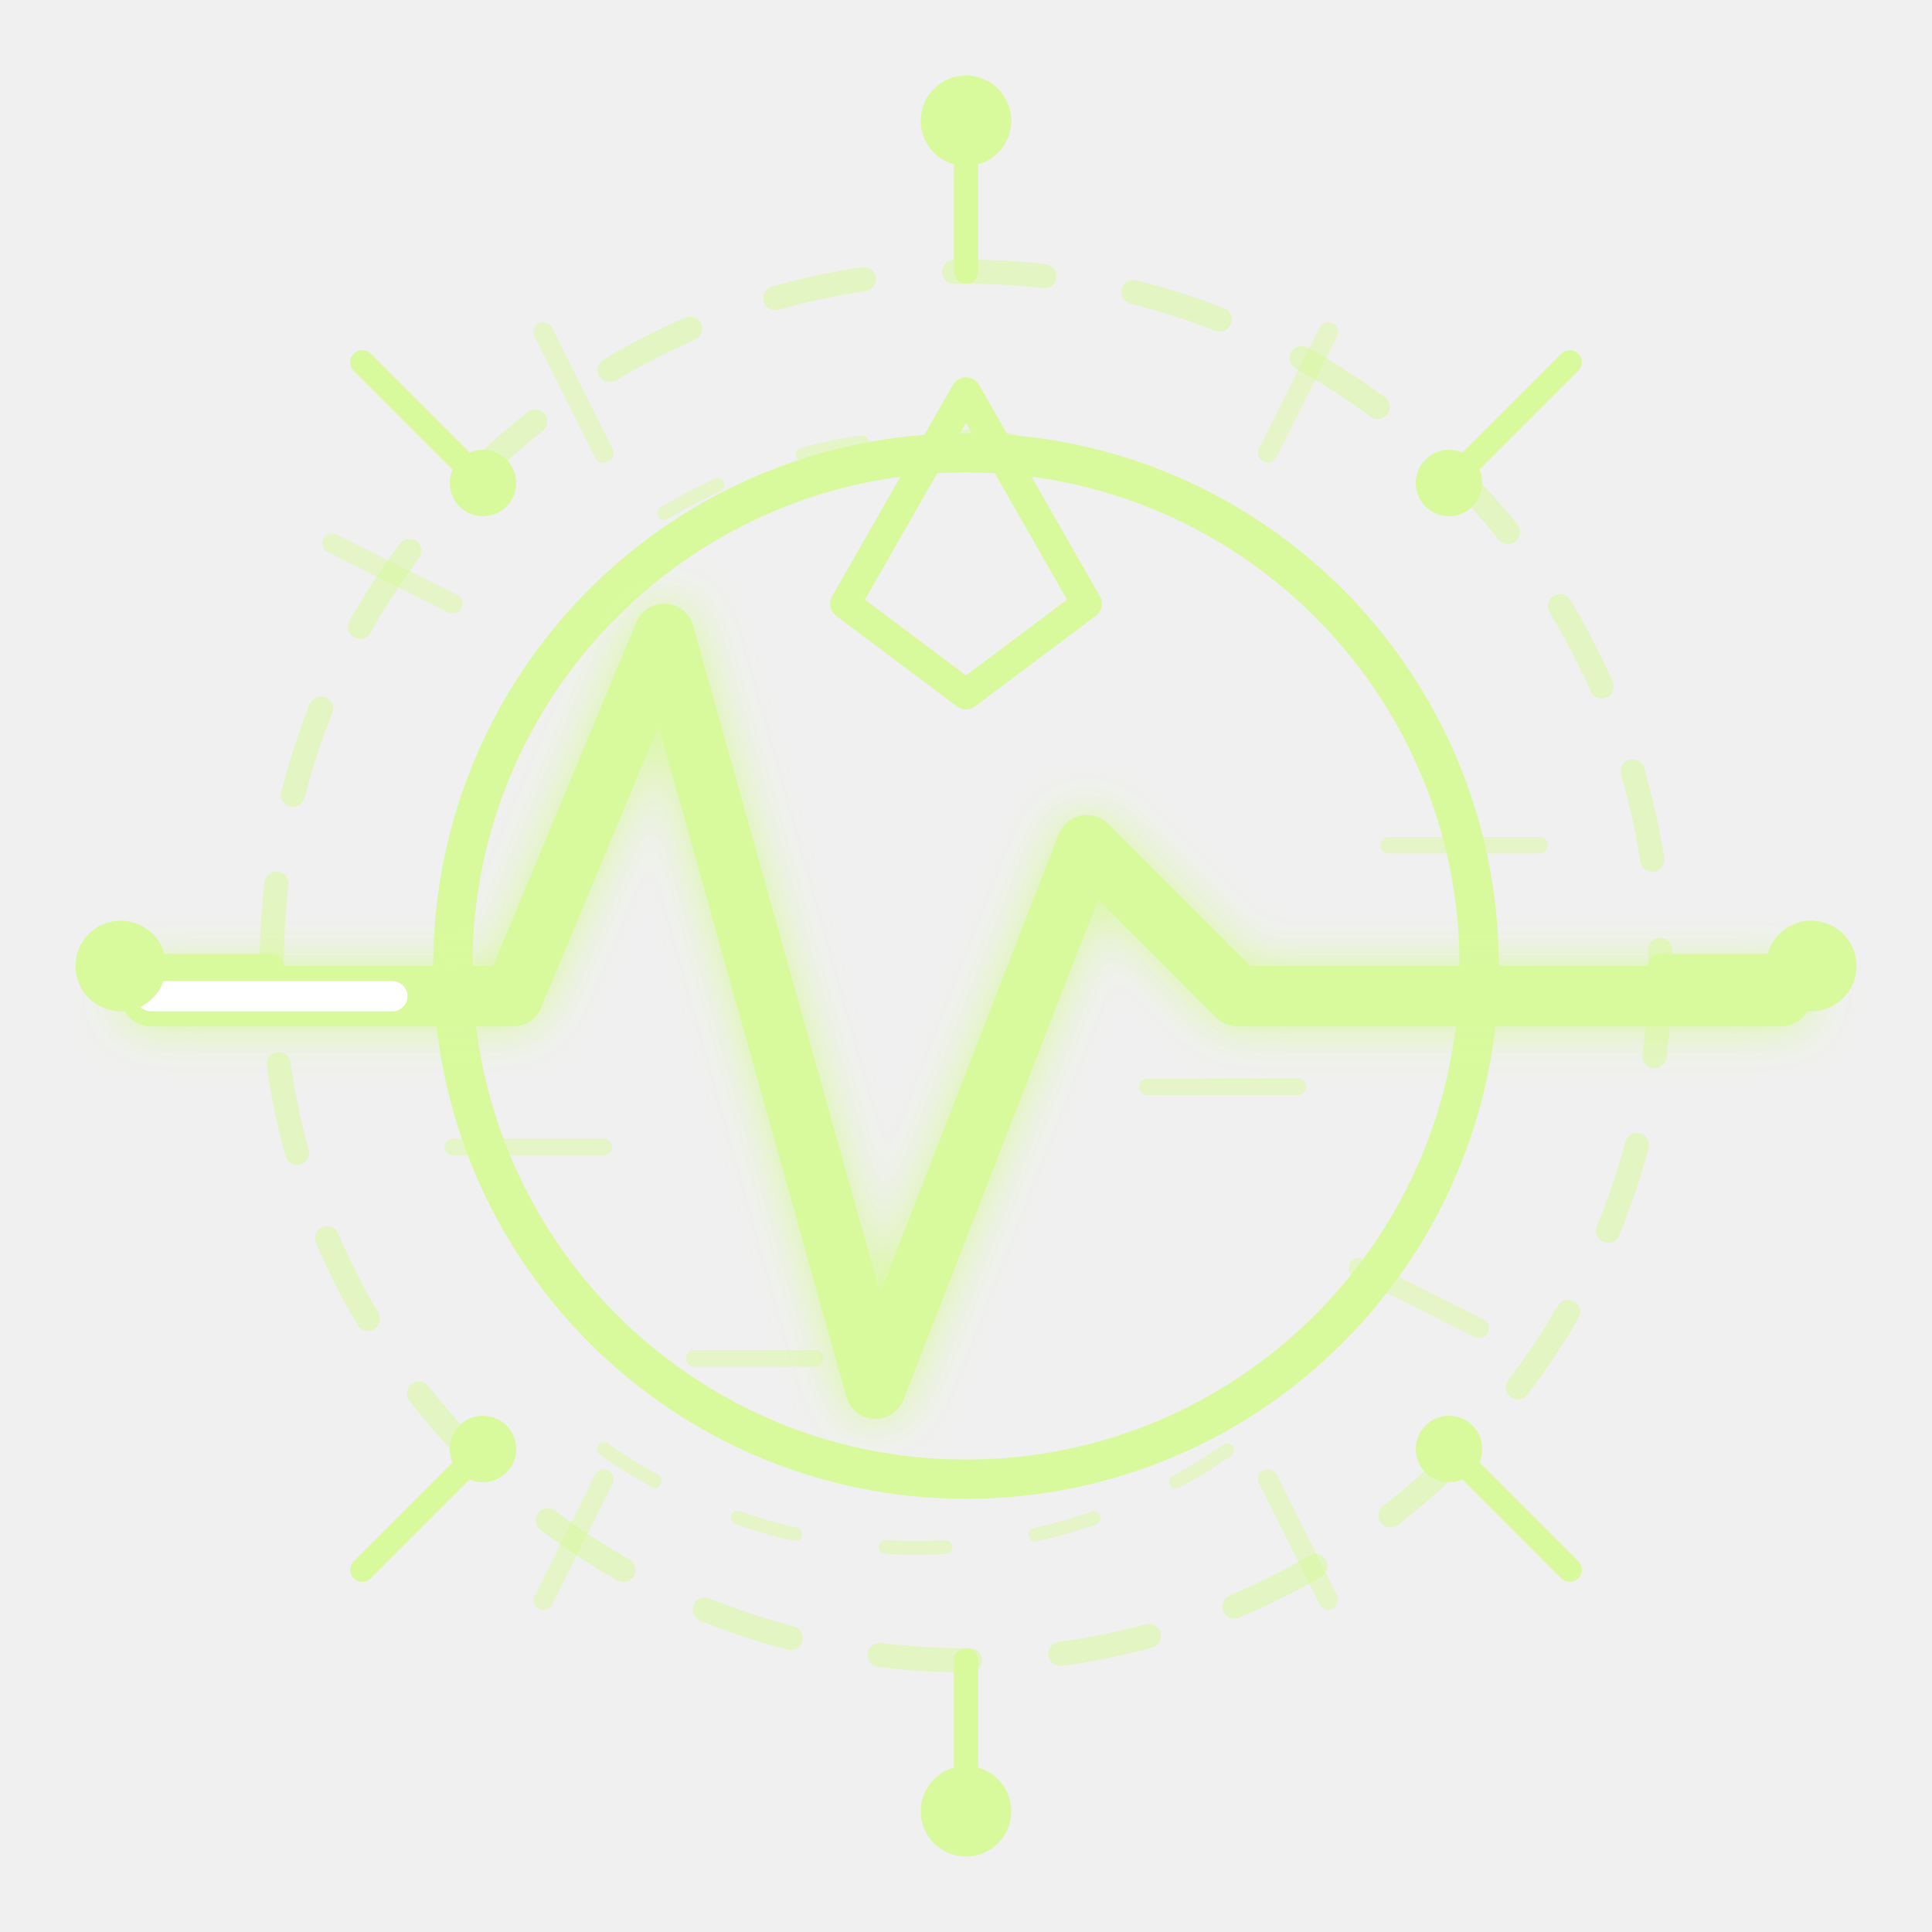
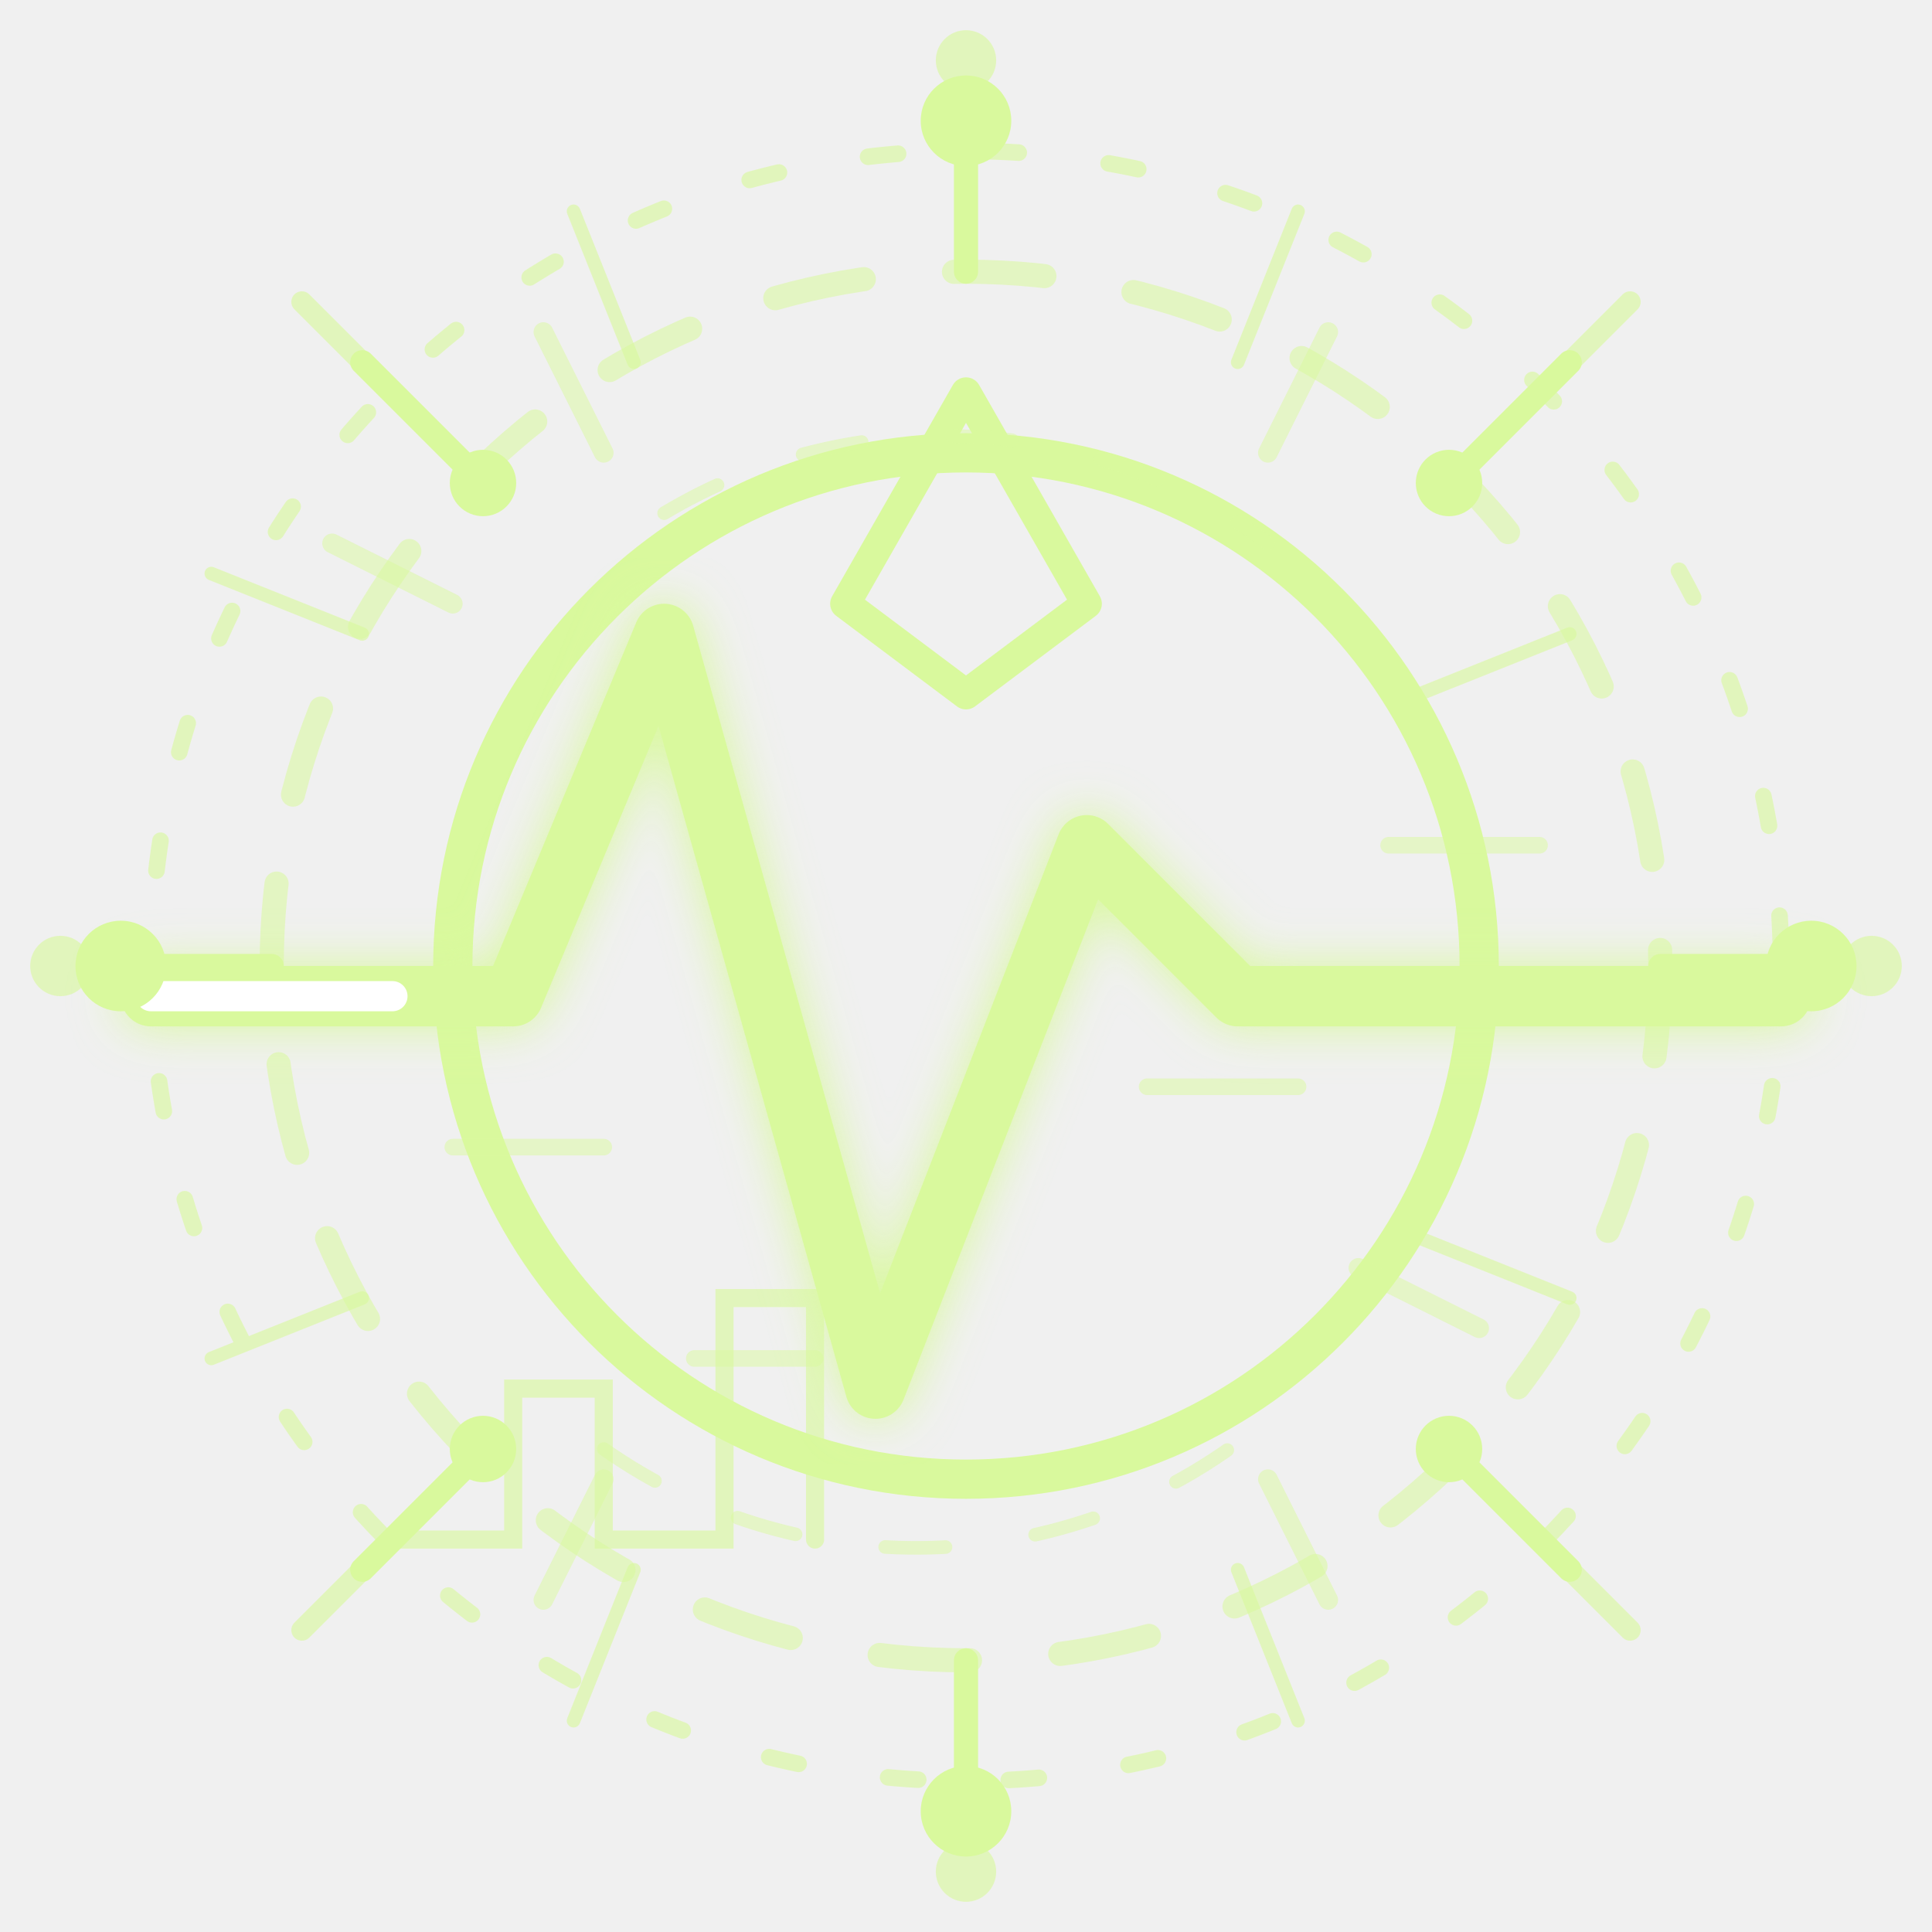
<svg xmlns="http://www.w3.org/2000/svg" viewBox="0 0 64 64" fill="none" role="img" aria-label="Actividad y auditoría">
+   <g stroke="url(#ac)" fill="none" stroke-linecap="round" opacity=".62">
+     <circle cx="32" cy="32" r="27" stroke-width=".55" stroke-dasharray="1 3" />
+     <path d="M32 2v5m0 50v5M2 32h5m50 0h5M10 10l4 4m36 36 4 4m0-44-4 4M14 50l-4 4" stroke-width=".7" />
+     <path d="M19 7l2 5m22-5-2 5M7 19l5 2m40 22-5-2M7 45l5-2m40-22-5 2M19 57l2-5m22 5-2-5" stroke-width=".45" />
+     <path d="M13 51h4v-5h3v5h4v-8h3v8" stroke-width=".6" />
+     <g fill="url(#ac)" stroke="none">
+       <circle cx="32" cy="2" r="1" />
+       <circle cx="62" cy="32" r="1" />
+       <circle cx="32" cy="62" r="1" />
+       <circle cx="2" cy="32" r="1" />
+     </g>
+   </g>
  <defs>
    <linearGradient id="ac" x1="6" y1="7" x2="58" y2="57">
      <stop stop-color="#d9f99d" />
      <stop offset=".48" stop-color="#84cc16" />
      <stop offset="1" stop-color="#14b8a6" />
    </linearGradient>
    <filter id="ag">
      <feGaussianBlur stdDeviation=".8" result="b" />
      <feMerge>
        <feMergeNode in="b" />
        <feMergeNode in="SourceGraphic" />
      </feMerge>
    </filter>
  </defs>
  <style>.pulse{stroke-dasharray:8 90;animation:ac 2.6s linear infinite}@keyframes ac{to{stroke-dashoffset:-98}}@media(prefers-reduced-motion:reduce){.pulse{animation:none}}</style>
  <g stroke="url(#ac)" stroke-linecap="round" stroke-linejoin="round">
    <circle cx="32" cy="32" r="23" stroke-width=".8" stroke-dasharray="3 3" opacity=".55" />
    <circle cx="32" cy="32" r="17" stroke-width="1.3" />
    <path d="M5 33h12l5-12 7 25 7-18 5 5h18" stroke-width="2" filter="url(#ag)" />
    <path class="pulse" d="M5 33h12l5-12 7 25 7-18 5 5h18" stroke="#fff" stroke-width="1" />
    <path d="M32 4v5m0 46v5M4 32h5m46 0h5M12 12l4 4m32 32 4 4m0-40-4 4M16 48l-4 4" stroke-width=".8" />
    <path d="m32 13 4 7-4 3-4-3Z" stroke-width="1" />
    <g fill="url(#ac)" stroke="none">
      <circle cx="32" cy="4" r="1.5" />
      <circle cx="60" cy="32" r="1.5" />
      <circle cx="32" cy="60" r="1.5" />
      <circle cx="4" cy="32" r="1.5" />
      <circle cx="16" cy="16" r="1.1" />
      <circle cx="48" cy="16" r="1.1" />
      <circle cx="16" cy="48" r="1.1" />
      <circle cx="48" cy="48" r="1.1" />
    </g>
  </g>
  <g stroke="url(#ac)" stroke-linecap="round" opacity=".5">
    <path d="M18 11l2 4m24-4-2 4M11 18l4 2m34 24-4-2M18 53l2-4m24 4-2-4" stroke-width=".65" />
    <path d="M15 38h5m3 7h4m11-9h5m3-8h5" stroke-width=".55" />
    <path d="M22 17a18 18 0 0 1 20 1M20 48a18 18 0 0 0 22-1" stroke-width=".45" stroke-dasharray="2 3" />
  </g>
</svg>
